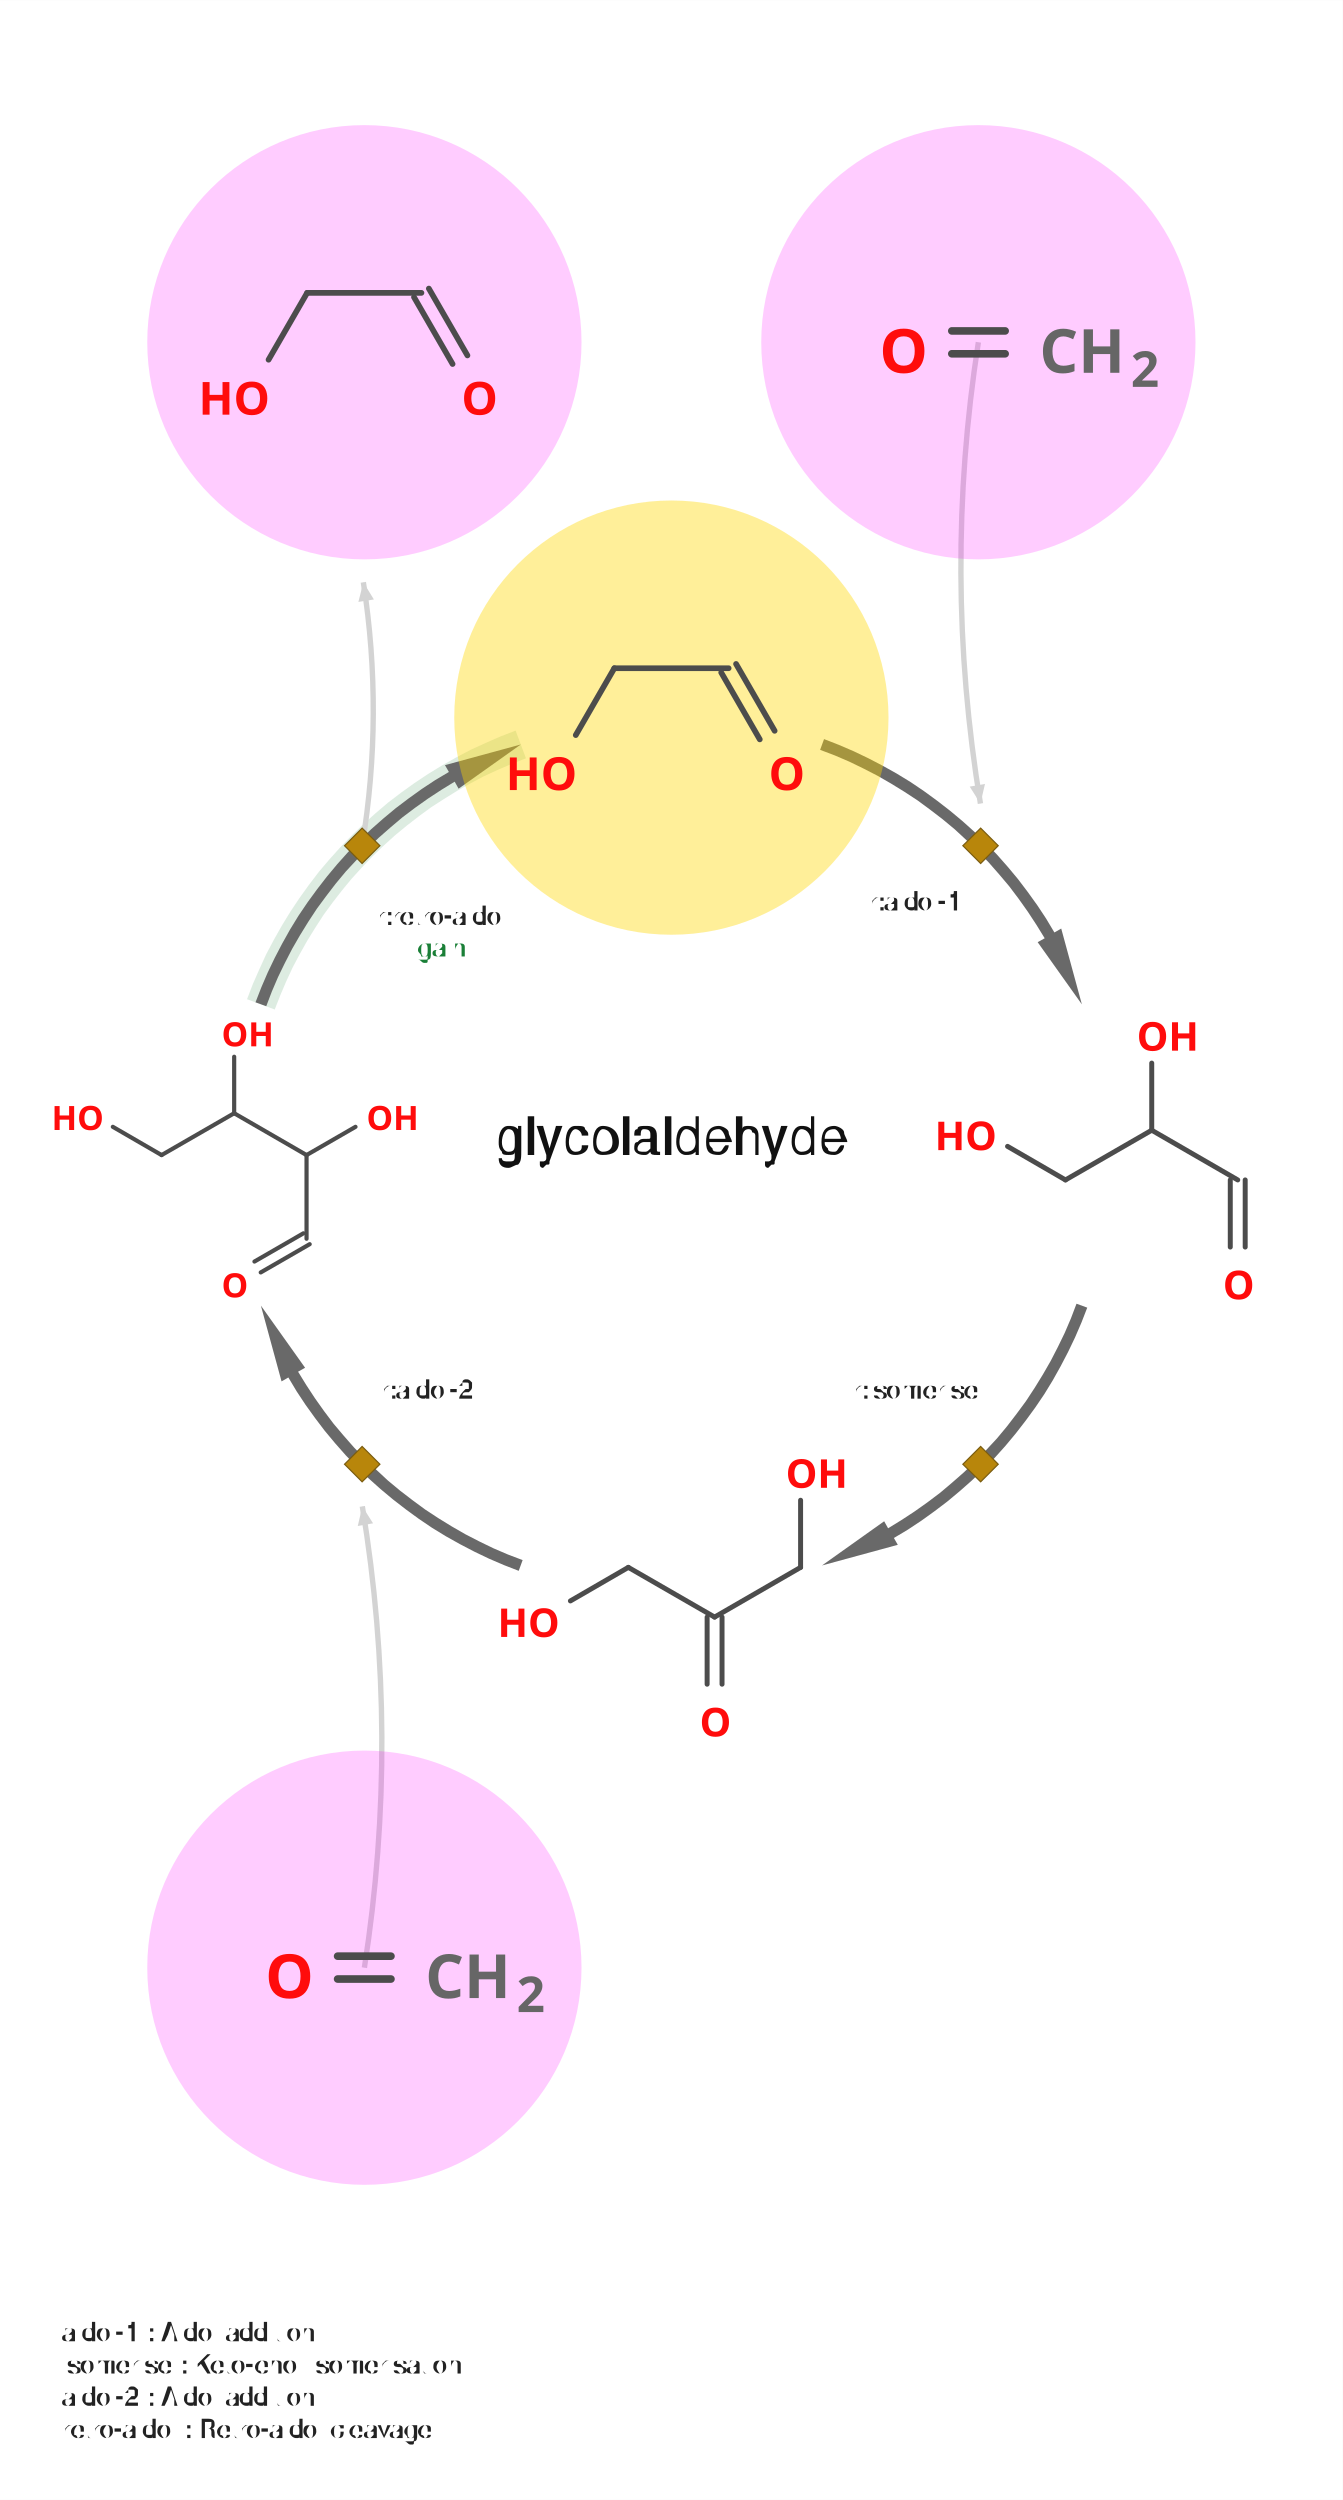
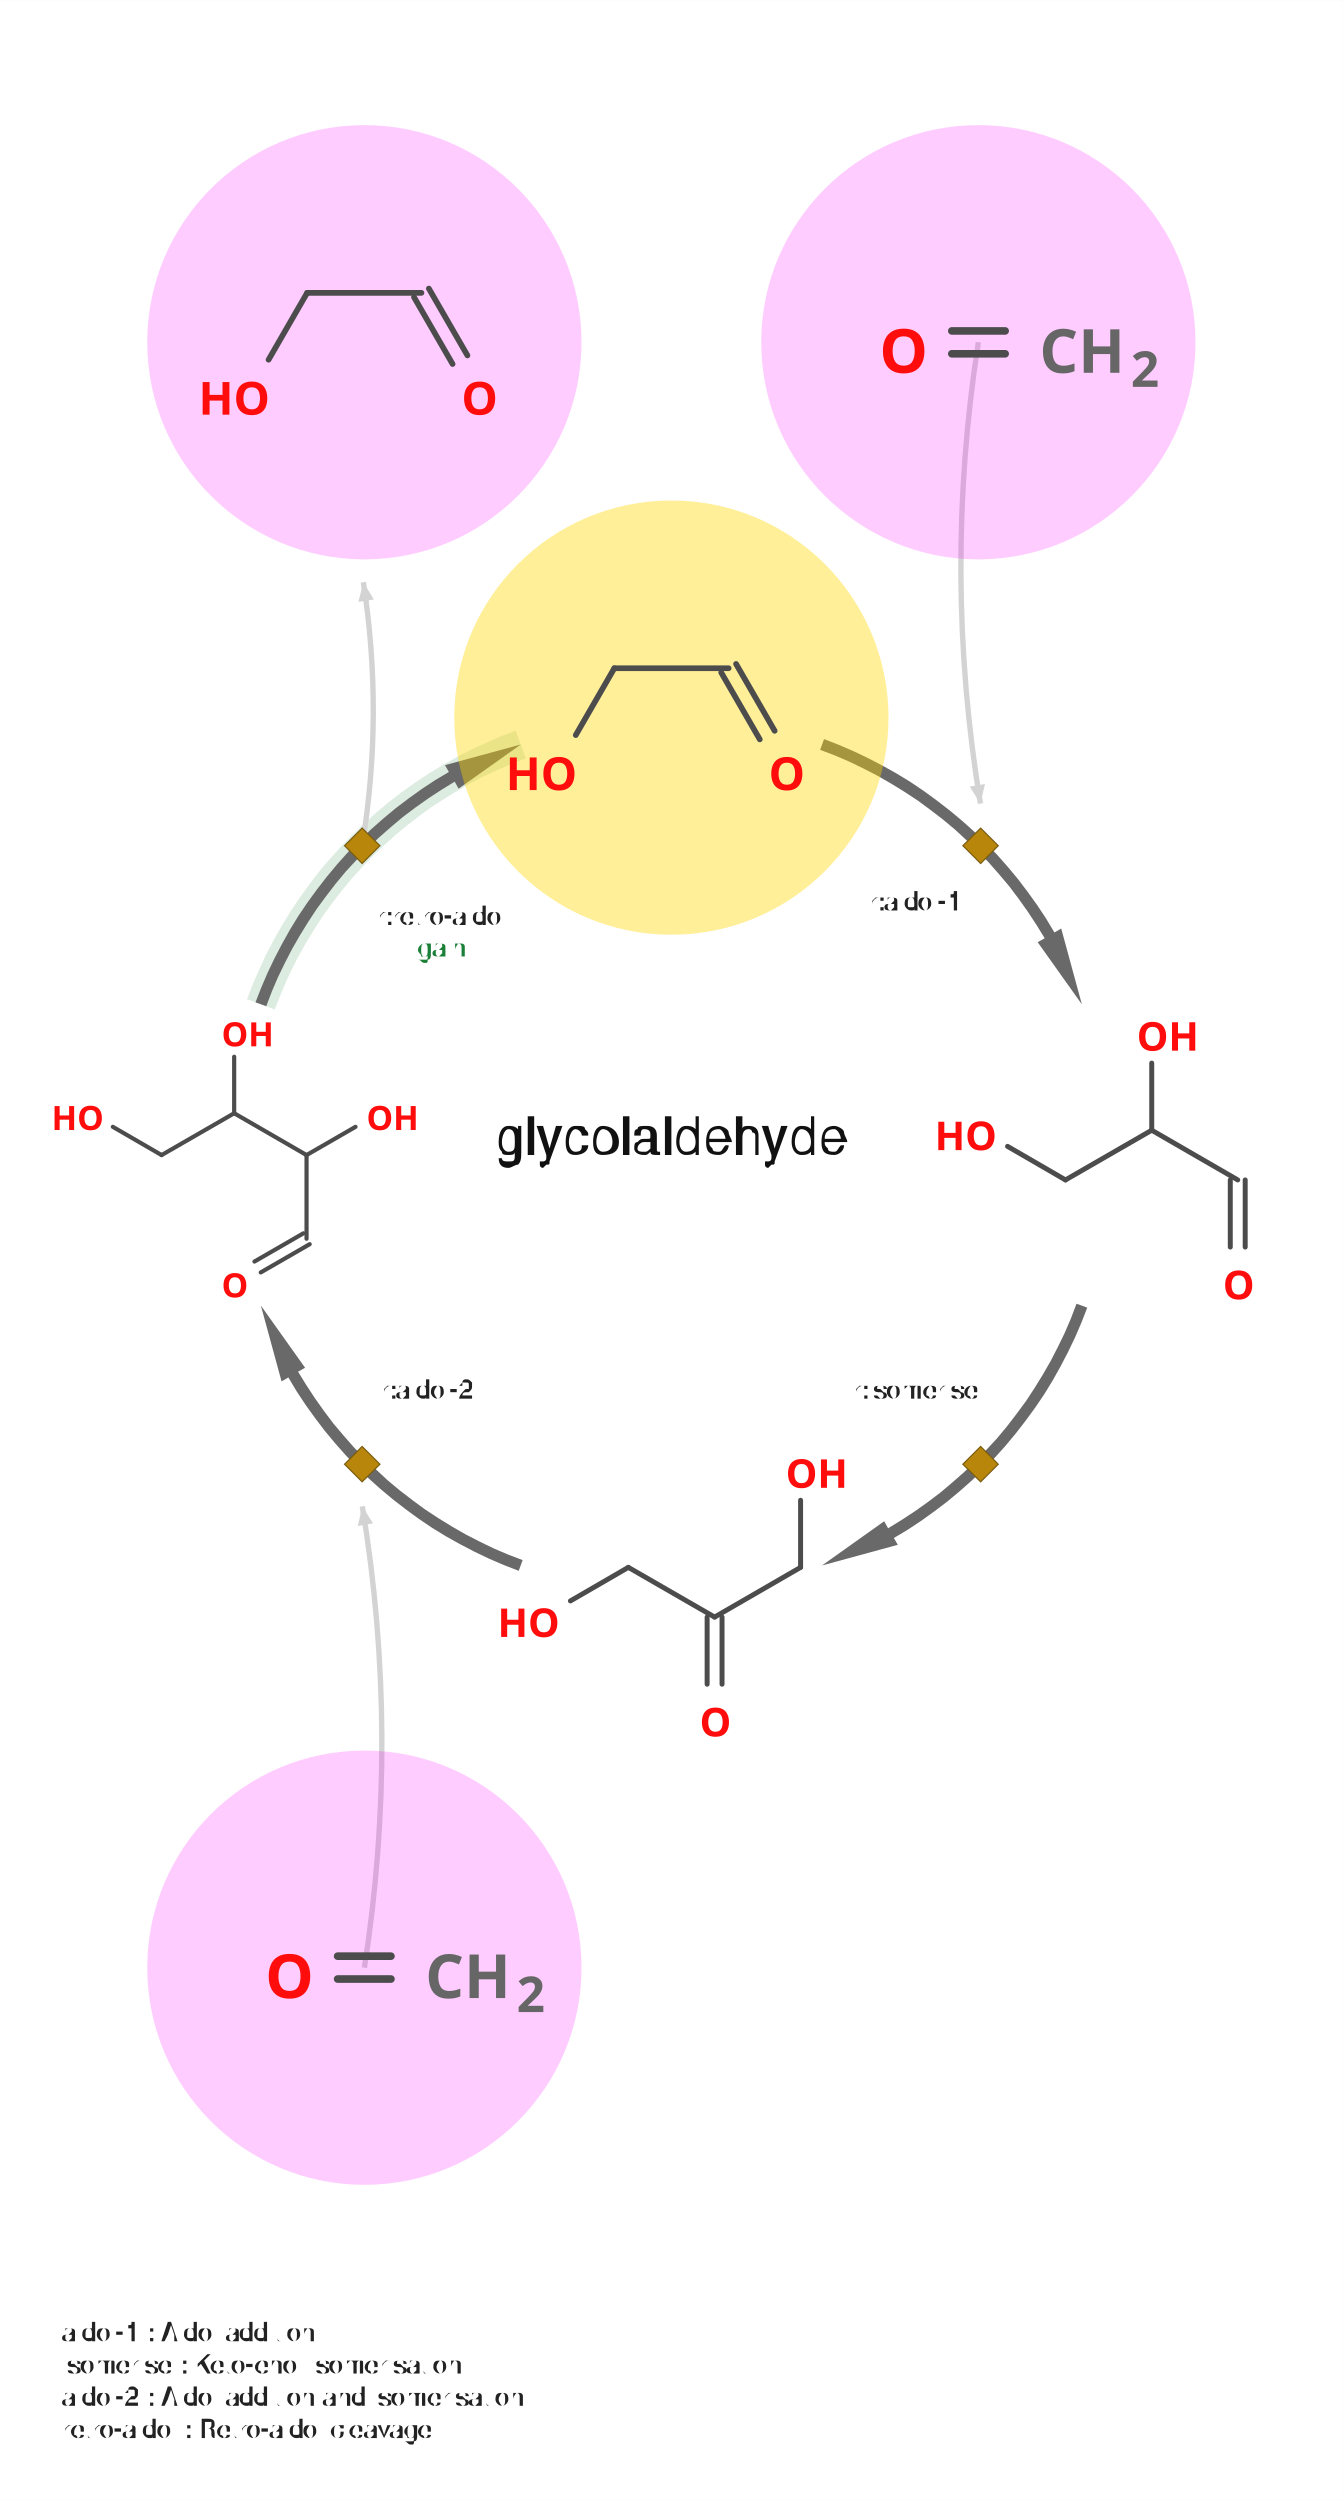
<svg xmlns="http://www.w3.org/2000/svg" width="1100" height="2048" viewBox="0 0 1100.00 2047.79">
  <rect width="100%" height="100%" fill="white" />
  <g transform="scale(169.2395) translate(3.2498,5.59)">
    <path d="M0.739,-2.013 L0.811,-1.985 L0.883,-1.954 L0.954,-1.92 L1.023,-1.884 L1.091,-1.846 L1.158,-1.805 L1.223,-1.761 L1.286,-1.715 L1.348,-1.667 L1.408,-1.617 L1.466,-1.565 L1.522,-1.51 L1.576,-1.454 L1.628,-1.395 L1.678,-1.335 L1.725,-1.273 L1.771,-1.209 L1.814,-1.144 L1.854,-1.077 L1.887,-1.096 L1.987,-0.729 L1.773,-1.03 L1.807,-1.049 L1.767,-1.114 L1.725,-1.178 L1.681,-1.24 L1.635,-1.301 L1.586,-1.359 L1.536,-1.416 L1.483,-1.471 L1.428,-1.524 L1.372,-1.576 L1.313,-1.625 L1.253,-1.671 L1.192,-1.716 L1.128,-1.758 L1.063,-1.798 L0.997,-1.836 L0.929,-1.871 L0.861,-1.904 L0.791,-1.934 L0.72,-1.961 Z" fill="#696969" opacity="1.0" stroke="none" stroke-width="0" />
    <path d="M2.013,0.739 L1.985,0.811 L1.954,0.883 L1.92,0.954 L1.884,1.023 L1.846,1.091 L1.805,1.158 L1.761,1.223 L1.715,1.286 L1.667,1.348 L1.617,1.408 L1.565,1.466 L1.51,1.522 L1.454,1.576 L1.395,1.628 L1.335,1.678 L1.273,1.725 L1.209,1.771 L1.144,1.814 L1.077,1.854 L1.096,1.887 L0.729,1.987 L1.03,1.773 L1.049,1.807 L1.114,1.767 L1.178,1.725 L1.24,1.681 L1.301,1.635 L1.359,1.586 L1.416,1.536 L1.471,1.483 L1.524,1.428 L1.576,1.372 L1.625,1.313 L1.671,1.253 L1.716,1.192 L1.758,1.128 L1.798,1.063 L1.836,0.997 L1.871,0.929 L1.904,0.861 L1.934,0.791 L1.961,0.72 Z" fill="#696969" opacity="1.0" stroke="none" stroke-width="0" />
    <path d="M-0.739,2.013 L-0.811,1.985 L-0.883,1.954 L-0.954,1.92 L-1.023,1.884 L-1.091,1.846 L-1.158,1.805 L-1.223,1.761 L-1.286,1.715 L-1.348,1.667 L-1.408,1.617 L-1.466,1.565 L-1.522,1.51 L-1.576,1.454 L-1.628,1.395 L-1.678,1.335 L-1.725,1.273 L-1.771,1.209 L-1.814,1.144 L-1.854,1.077 L-1.887,1.096 L-1.987,0.729 L-1.773,1.03 L-1.807,1.049 L-1.767,1.114 L-1.725,1.178 L-1.681,1.24 L-1.635,1.301 L-1.586,1.359 L-1.536,1.416 L-1.483,1.471 L-1.428,1.524 L-1.372,1.576 L-1.313,1.625 L-1.253,1.671 L-1.192,1.716 L-1.128,1.758 L-1.063,1.798 L-0.997,1.836 L-0.929,1.871 L-0.861,1.904 L-0.791,1.934 L-0.72,1.961 Z" fill="#696969" opacity="1.0" stroke="none" stroke-width="0" />
    <path d="M-2.054,-0.754 L-2.026,-0.827 L-1.994,-0.9 L-1.961,-0.972 L-1.924,-1.042 L-1.885,-1.111 L-1.844,-1.178 L-1.8,-1.244 L-1.754,-1.308 L-1.706,-1.371 L-1.655,-1.431 L-1.602,-1.49 L-1.547,-1.547 L-1.49,-1.602 L-1.431,-1.655 L-1.371,-1.706 L-1.308,-1.754 L-1.244,-1.8 L-1.178,-1.844 L-1.111,-1.885 L-1.042,-1.924 L-0.972,-1.961 L-0.9,-1.994 L-0.827,-2.026 L-0.754,-2.054 L-0.704,-1.92 L-0.773,-1.893 L-0.841,-1.864 L-0.908,-1.833 L-0.974,-1.798 L-1.038,-1.762 L-1.101,-1.723 L-1.163,-1.683 L-1.223,-1.639 L-1.281,-1.594 L-1.338,-1.547 L-1.393,-1.497 L-1.446,-1.446 L-1.497,-1.393 L-1.547,-1.338 L-1.594,-1.281 L-1.639,-1.223 L-1.683,-1.163 L-1.723,-1.101 L-1.762,-1.038 L-1.798,-0.974 L-1.833,-0.908 L-1.864,-0.841 L-1.893,-0.773 L-1.92,-0.704 Z" fill="#1a7f37" opacity="0.15" />
    <path d="M-2.013,-0.739 L-1.985,-0.811 L-1.954,-0.883 L-1.92,-0.954 L-1.884,-1.023 L-1.846,-1.091 L-1.805,-1.158 L-1.761,-1.223 L-1.715,-1.286 L-1.667,-1.348 L-1.617,-1.408 L-1.565,-1.466 L-1.51,-1.522 L-1.454,-1.576 L-1.395,-1.628 L-1.335,-1.678 L-1.273,-1.725 L-1.209,-1.771 L-1.144,-1.814 L-1.077,-1.854 L-1.096,-1.887 L-0.729,-1.987 L-1.03,-1.773 L-1.049,-1.807 L-1.114,-1.767 L-1.178,-1.725 L-1.24,-1.681 L-1.301,-1.635 L-1.359,-1.586 L-1.416,-1.536 L-1.471,-1.483 L-1.524,-1.428 L-1.576,-1.372 L-1.625,-1.313 L-1.671,-1.253 L-1.716,-1.192 L-1.758,-1.128 L-1.798,-1.063 L-1.836,-0.997 L-1.871,-0.929 L-1.904,-0.861 L-1.934,-0.791 L-1.961,-0.72 Z" fill="#696969" opacity="1.0" stroke="none" stroke-width="0" />
    <path d="M1.486,-3.934 Q1.312,-2.816 1.496,-1.701" fill="none" stroke="#d3d3d3" stroke-width="0.026" />
    <path d="M1.496,-1.701 L1.444,-1.783 L1.518,-1.796 Z" fill="#d3d3d3" />
    <circle cx="1.486" cy="-3.934" r="1.051" fill="#ff00ff" fill-opacity="0.2" stroke="none" />
    <svg x="0.38" y="-5.04" width="2.213" height="2.213" viewBox="0 0 100 100" preserveAspectRatio="xMidYMid meet">
      <g transform="translate(0,0)">
        <svg width="100" height="100" x="0" y="0" viewBox="0 0 120 80" font-family="sans-serif" stroke="rgb(76,76,76)" stroke-width="2" stroke-linecap="round">
          <line x1="67.0" y1="43.0" x2="53.0" y2="43.0" opacity="1.0" stroke="rgb(76,76,76)" stroke-width="2.0" />
          <line x1="67.0" y1="37.0" x2="53.0" y2="37.0" opacity="1.0" stroke="rgb(76,76,76)" stroke-width="2.0" />
          <text x="76" y="48" fill="rgb(102,102,102)" stroke-width="0" font-weight="bold" font-size="16">CH</text>
          <text x="100" y="51.68" fill="rgb(102,102,102)" stroke-width="0" font-weight="bold" font-size="13">2</text>
          <text x="34" y="48" fill="rgb(255,12,12)" stroke-width="0" font-weight="bold" font-size="16">O</text>
        </svg>
      </g>
      <text font-size="18" fill="gray" font-family="sans-serif" x="10" y="20" />
    </svg>
    <path d="M-1.486,3.934 Q-1.312,2.816 -1.496,1.701" fill="none" stroke="#d3d3d3" stroke-width="0.026" />
    <path d="M-1.496,1.701 L-1.444,1.783 L-1.518,1.796 Z" fill="#d3d3d3" />
    <circle cx="-1.486" cy="3.934" r="1.051" fill="#ff00ff" fill-opacity="0.2" stroke="none" />
    <svg x="-2.593" y="2.827" width="2.213" height="2.213" viewBox="0 0 100 100" preserveAspectRatio="xMidYMid meet">
      <g transform="translate(0,0)">
        <svg width="100" height="100" x="0" y="0" viewBox="0 0 120 80" font-family="sans-serif" stroke="rgb(76,76,76)" stroke-width="2" stroke-linecap="round">
          <line x1="67.0" y1="43.0" x2="53.0" y2="43.0" opacity="1.0" stroke="rgb(76,76,76)" stroke-width="2.0" />
          <line x1="67.0" y1="37.0" x2="53.0" y2="37.0" opacity="1.0" stroke="rgb(76,76,76)" stroke-width="2.0" />
          <text x="76" y="48" fill="rgb(102,102,102)" stroke-width="0" font-weight="bold" font-size="16">CH</text>
          <text x="100" y="51.68" fill="rgb(102,102,102)" stroke-width="0" font-weight="bold" font-size="13">2</text>
          <text x="34" y="48" fill="rgb(255,12,12)" stroke-width="0" font-weight="bold" font-size="16">O</text>
        </svg>
      </g>
      <text font-size="18" fill="gray" font-family="sans-serif" x="10" y="20" />
    </svg>
    <path d="M-1.497,-1.497 Q-1.392,-2.134 -1.491,-2.772" fill="none" stroke="#d3d3d3" stroke-width="0.026" />
    <path d="M-1.491,-2.772 L-1.44,-2.689 L-1.515,-2.677 Z" fill="#d3d3d3" />
    <circle cx="-1.486" cy="-3.934" r="1.051" fill="#ff00ff" fill-opacity="0.2" stroke="none" />
    <svg x="-2.593" y="-5.04" width="2.213" height="2.213" viewBox="0 0 100 100" preserveAspectRatio="xMidYMid meet">
      <g transform="translate(0,0)">
        <svg width="100" height="100" x="0" y="0" viewBox="0 0 160 114.641" font-family="sans-serif" stroke="rgb(76,76,76)" stroke-width="2" stroke-linecap="round">
          <line x1="110.9" y1="64.9" x2="97.4" y2="41.5" opacity="1.0" stroke="rgb(76,76,76)" stroke-width="2.0" />
          <line x1="116.1" y1="61.9" x2="102.6" y2="38.5" opacity="1.0" stroke="rgb(76,76,76)" stroke-width="2.0" />
          <line x1="100.0" y1="40.0" x2="60.0" y2="40.0" opacity="1.0" stroke="rgb(76,76,76)" stroke-width="2.0" />
          <line x1="60.0" y1="40.0" x2="46.5" y2="63.4" opacity="1.0" stroke="rgb(76,76,76)" stroke-width="2.0" />
          <text x="114" y="82.641" fill="rgb(255,12,12)" stroke-width="0" font-weight="bold" font-size="16">O</text>
          <text x="22" y="82.641" fill="rgb(255,12,12)" stroke-width="0" font-weight="bold" font-size="16">HO</text>
        </svg>
      </g>
      <text font-size="18" fill="gray" font-family="sans-serif" x="10" y="20" />
    </svg>
    <circle cx="0" cy="-2.117" r="1.051" fill="#ffd700" fill-opacity="0.4" stroke="none" />
    <svg x="-1.106" y="-3.223" width="2.213" height="2.213" viewBox="0 0 100 100" preserveAspectRatio="xMidYMid meet">
      <g transform="translate(0,0)">
        <svg width="100" height="100" x="0" y="0" viewBox="0 0 160 114.641" font-family="sans-serif" stroke="rgb(76,76,76)" stroke-width="2" stroke-linecap="round">
          <line x1="110.9" y1="64.9" x2="97.4" y2="41.5" opacity="1.0" stroke="rgb(76,76,76)" stroke-width="2.0" />
          <line x1="116.1" y1="61.9" x2="102.6" y2="38.5" opacity="1.0" stroke="rgb(76,76,76)" stroke-width="2.0" />
          <line x1="100.0" y1="40.0" x2="60.0" y2="40.0" opacity="1.0" stroke="rgb(76,76,76)" stroke-width="2.0" />
          <line x1="60.0" y1="40.0" x2="46.5" y2="63.4" opacity="1.0" stroke="rgb(76,76,76)" stroke-width="2.0" />
          <text x="114" y="82.641" fill="rgb(255,12,12)" stroke-width="0" font-weight="bold" font-size="16">O</text>
          <text x="22" y="82.641" fill="rgb(255,12,12)" stroke-width="0" font-weight="bold" font-size="16">HO</text>
        </svg>
      </g>
      <text font-size="18" fill="gray" font-family="sans-serif" x="10" y="20" />
    </svg>
    <path d="M1.582,-1.497 L1.497,-1.582 L1.411,-1.497 L1.497,-1.411 Z" fill="#b8860b" stroke="#7a5c10" stroke-width="0.006" />
    <text x="1.182" y="-1.182" font-family="Helvetica, Arial, sans-serif" font-size="0.125" text-anchor="middle" fill="#222" font-weight="normal">r:aldol-1</text>
    <svg x="1.01" y="-1.106" width="2.213" height="2.213" viewBox="0 0 100 100" preserveAspectRatio="xMidYMid meet">
      <g transform="translate(0,0)">
        <svg width="100" height="100" x="0" y="0" viewBox="0 0 183.923 180" font-family="sans-serif" stroke="rgb(76,76,76)" stroke-width="2" stroke-linecap="round">
          <line x1="140.9" y1="127.0" x2="140.9" y2="100.0" opacity="1.0" stroke="rgb(76,76,76)" stroke-width="2.0" />
          <line x1="146.9" y1="127.0" x2="146.9" y2="100.0" opacity="1.0" stroke="rgb(76,76,76)" stroke-width="2.0" />
          <line x1="143.9" y1="100.0" x2="109.3" y2="80.0" opacity="1.0" stroke="rgb(76,76,76)" stroke-width="2.0" />
          <line x1="109.3" y1="80.0" x2="109.3" y2="53.0" opacity="1.0" stroke="rgb(76,76,76)" stroke-width="2.0" />
          <line x1="109.3" y1="80.0" x2="74.6" y2="100.0" opacity="1.0" stroke="rgb(76,76,76)" stroke-width="2.0" />
          <line x1="74.6" y1="100.0" x2="51.3" y2="86.5" opacity="1.0" stroke="rgb(76,76,76)" stroke-width="2.0" />
          <text x="137.923" y="148" fill="rgb(255,12,12)" stroke-width="0" font-weight="bold" font-size="16">O</text>
          <text x="103.282" y="48" fill="rgb(255,12,12)" stroke-width="0" font-weight="bold" font-size="16">OH</text>
          <text x="22" y="88" fill="rgb(255,12,12)" stroke-width="0" font-weight="bold" font-size="16">HO</text>
        </svg>
      </g>
      <text font-size="18" fill="gray" font-family="sans-serif" x="10" y="20" />
    </svg>
    <path d="M1.497,1.582 L1.582,1.497 L1.497,1.411 L1.411,1.497 Z" fill="#b8860b" stroke="#7a5c10" stroke-width="0.006" />
    <text x="1.182" y="1.182" font-family="Helvetica, Arial, sans-serif" font-size="0.125" text-anchor="middle" fill="#222" font-weight="normal">r:isomerise</text>
    <svg x="-1.106" y="1.01" width="2.213" height="2.213" viewBox="0 0 100 100" preserveAspectRatio="xMidYMid meet">
      <g transform="translate(0,0)">
        <svg width="100" height="100" x="0" y="0" viewBox="0 0 183.923 180" font-family="sans-serif" stroke="rgb(76,76,76)" stroke-width="2" stroke-linecap="round">
          <line x1="106.3" y1="127.0" x2="106.3" y2="100.0" opacity="1.0" stroke="rgb(76,76,76)" stroke-width="2.0" />
          <line x1="112.3" y1="127.0" x2="112.3" y2="100.0" opacity="1.0" stroke="rgb(76,76,76)" stroke-width="2.0" />
          <line x1="109.3" y1="100.0" x2="143.9" y2="80.0" opacity="1.0" stroke="rgb(76,76,76)" stroke-width="2.0" />
          <line x1="143.9" y1="80.0" x2="143.9" y2="53.0" opacity="1.0" stroke="rgb(76,76,76)" stroke-width="2.0" />
          <line x1="109.3" y1="100.0" x2="74.6" y2="80.0" opacity="1.0" stroke="rgb(76,76,76)" stroke-width="2.0" />
          <line x1="74.6" y1="80.0" x2="51.3" y2="93.5" opacity="1.0" stroke="rgb(76,76,76)" stroke-width="2.0" />
          <text x="103.282" y="148" fill="rgb(255,12,12)" stroke-width="0" font-weight="bold" font-size="16">O</text>
          <text x="137.923" y="48" fill="rgb(255,12,12)" stroke-width="0" font-weight="bold" font-size="16">OH</text>
          <text x="22" y="108" fill="rgb(255,12,12)" stroke-width="0" font-weight="bold" font-size="16">HO</text>
        </svg>
      </g>
      <text font-size="18" fill="gray" font-family="sans-serif" x="10" y="20" />
    </svg>
    <path d="M-1.582,1.497 L-1.497,1.582 L-1.411,1.497 L-1.497,1.411 Z" fill="#b8860b" stroke="#7a5c10" stroke-width="0.006" />
    <text x="-1.182" y="1.182" font-family="Helvetica, Arial, sans-serif" font-size="0.125" text-anchor="middle" fill="#222" font-weight="normal">r:aldol-2</text>
    <svg x="-3.223" y="-1.106" width="2.213" height="2.213" viewBox="0 0 100 100" preserveAspectRatio="xMidYMid meet">
      <g transform="translate(0,0)">
        <svg width="100" height="100" x="0" y="0" viewBox="0 0 218.564 200" font-family="sans-serif" stroke="rgb(76,76,76)" stroke-width="2" stroke-linecap="round">
          <line x1="119.0" y1="150.9" x2="142.4" y2="137.4" opacity="1.0" stroke="rgb(76,76,76)" stroke-width="2.0" />
          <line x1="122.0" y1="156.1" x2="145.4" y2="142.6" opacity="1.0" stroke="rgb(76,76,76)" stroke-width="2.0" />
          <line x1="143.9" y1="140.0" x2="143.9" y2="100.0" opacity="1.0" stroke="rgb(76,76,76)" stroke-width="2.0" />
          <line x1="143.9" y1="100.0" x2="167.3" y2="86.5" opacity="1.0" stroke="rgb(76,76,76)" stroke-width="2.0" />
          <line x1="143.9" y1="100.0" x2="109.3" y2="80.0" opacity="1.0" stroke="rgb(76,76,76)" stroke-width="2.0" />
          <line x1="109.3" y1="80.0" x2="109.3" y2="53.0" opacity="1.0" stroke="rgb(76,76,76)" stroke-width="2.0" />
          <line x1="109.3" y1="80.0" x2="74.6" y2="100.0" opacity="1.0" stroke="rgb(76,76,76)" stroke-width="2.0" />
          <line x1="74.6" y1="100.0" x2="51.3" y2="86.5" opacity="1.0" stroke="rgb(76,76,76)" stroke-width="2.0" />
          <text x="103.282" y="168" fill="rgb(255,12,12)" stroke-width="0" font-weight="bold" font-size="16">O</text>
          <text x="172.564" y="88" fill="rgb(255,12,12)" stroke-width="0" font-weight="bold" font-size="16">OH</text>
          <text x="103.282" y="48" fill="rgb(255,12,12)" stroke-width="0" font-weight="bold" font-size="16">OH</text>
          <text x="22" y="88" fill="rgb(255,12,12)" stroke-width="0" font-weight="bold" font-size="16">HO</text>
        </svg>
      </g>
      <text font-size="18" fill="gray" font-family="sans-serif" x="10" y="20" />
    </svg>
    <path d="M-1.497,-1.582 L-1.582,-1.497 L-1.497,-1.411 L-1.411,-1.497 Z" fill="#b8860b" stroke="#7a5c10" stroke-width="0.006" />
    <text x="-1.111" y="-1.111" font-family="Helvetica, Arial, sans-serif" font-size="0.125" text-anchor="middle" fill="#222" font-weight="normal">r:retro-aldol</text>
    <text x="-1.111" y="-0.961" font-family="Helvetica, Arial, sans-serif" font-size="0.125" text-anchor="middle" fill="#1a7f37" font-weight="normal">gain</text>
    <text x="0" y="-0" font-family="Helvetica, Arial, sans-serif" font-size="0.26" text-anchor="middle" fill="#111" font-weight="normal">glycolaldehyde</text>
    <text x="-2.95" y="5.745" font-family="Helvetica, Arial, sans-serif" font-size="0.125" text-anchor="start" fill="#222" font-weight="normal">aldol-1  :  Aldol addition</text>
    <text x="-2.95" y="5.9" font-family="Helvetica, Arial, sans-serif" font-size="0.125" text-anchor="start" fill="#222" font-weight="normal">isomerise  :  Keto-enol isomerisation</text>
-     <text x="-2.95" y="6.055" font-family="Helvetica, Arial, sans-serif" font-size="0.125" text-anchor="start" fill="#222" font-weight="normal">aldol-2  :  Aldol addition</text>
+     <text x="-2.95" y="6.055" font-family="Helvetica, Arial, sans-serif" font-size="0.125" text-anchor="start" fill="#222" font-weight="normal">aldol-2  :  Aldol addition and isomerisation</text>
    <text x="-2.95" y="6.21" font-family="Helvetica, Arial, sans-serif" font-size="0.125" text-anchor="start" fill="#222" font-weight="normal">retro-aldol  :  Retro-aldol cleavage</text>
  </g>
</svg>
